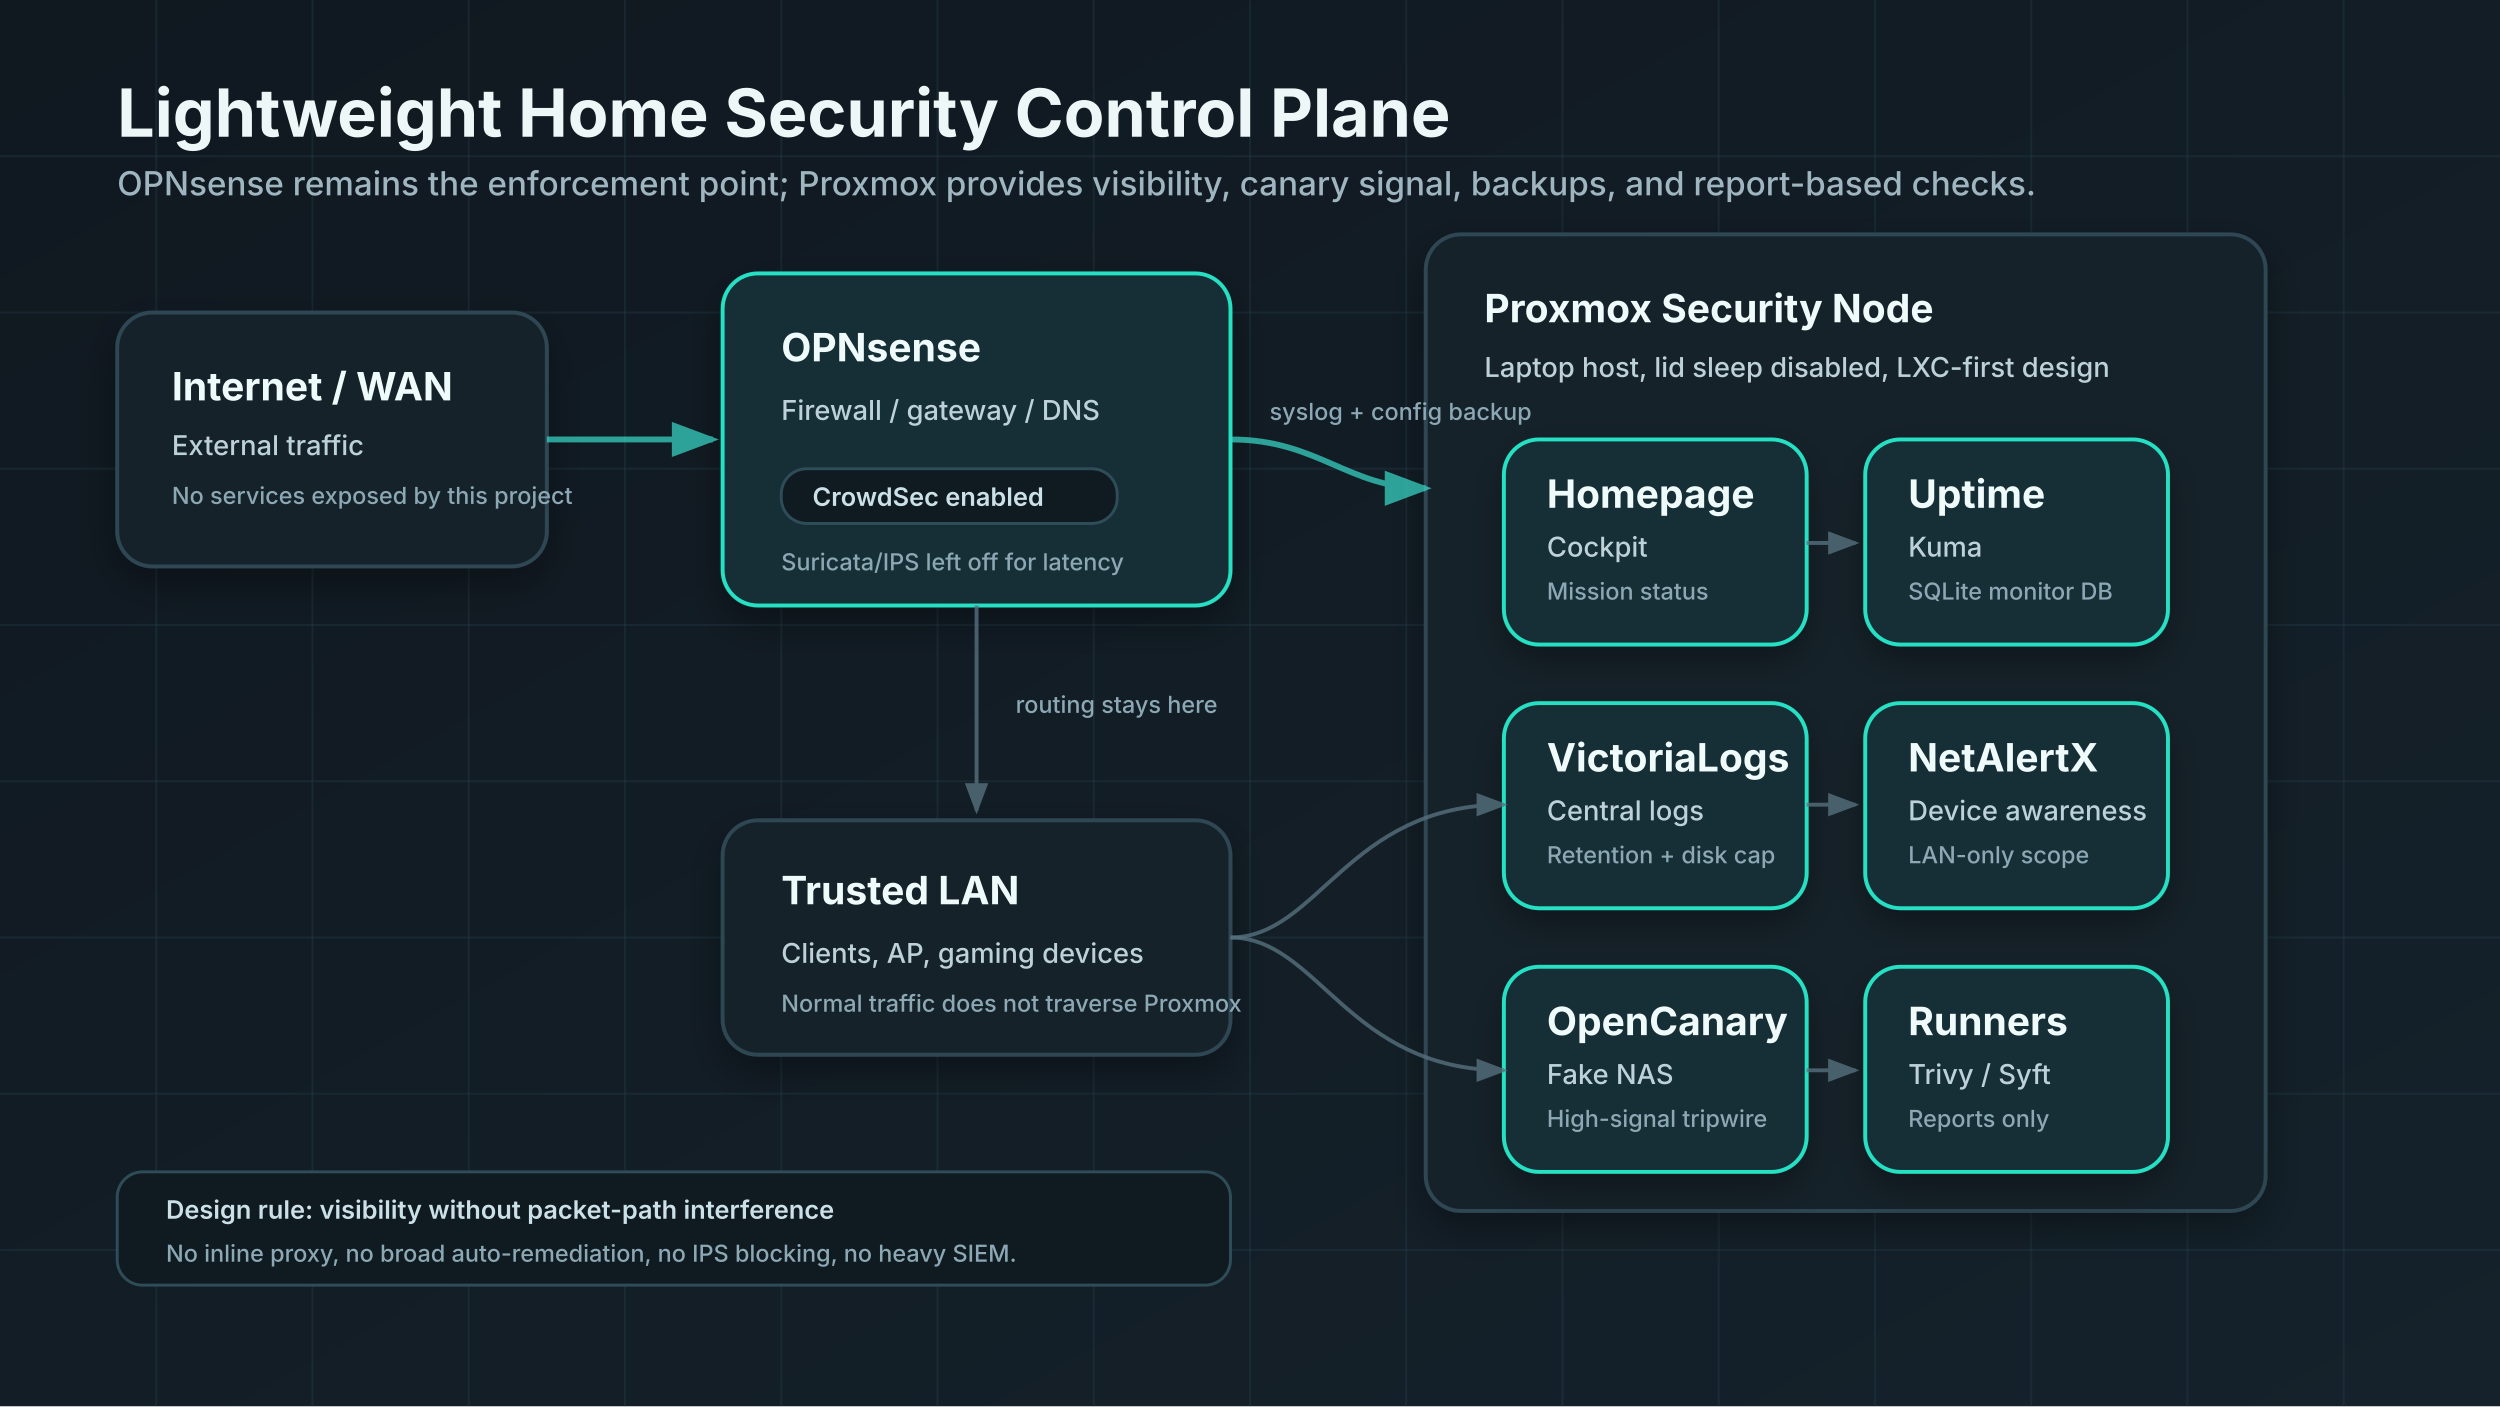
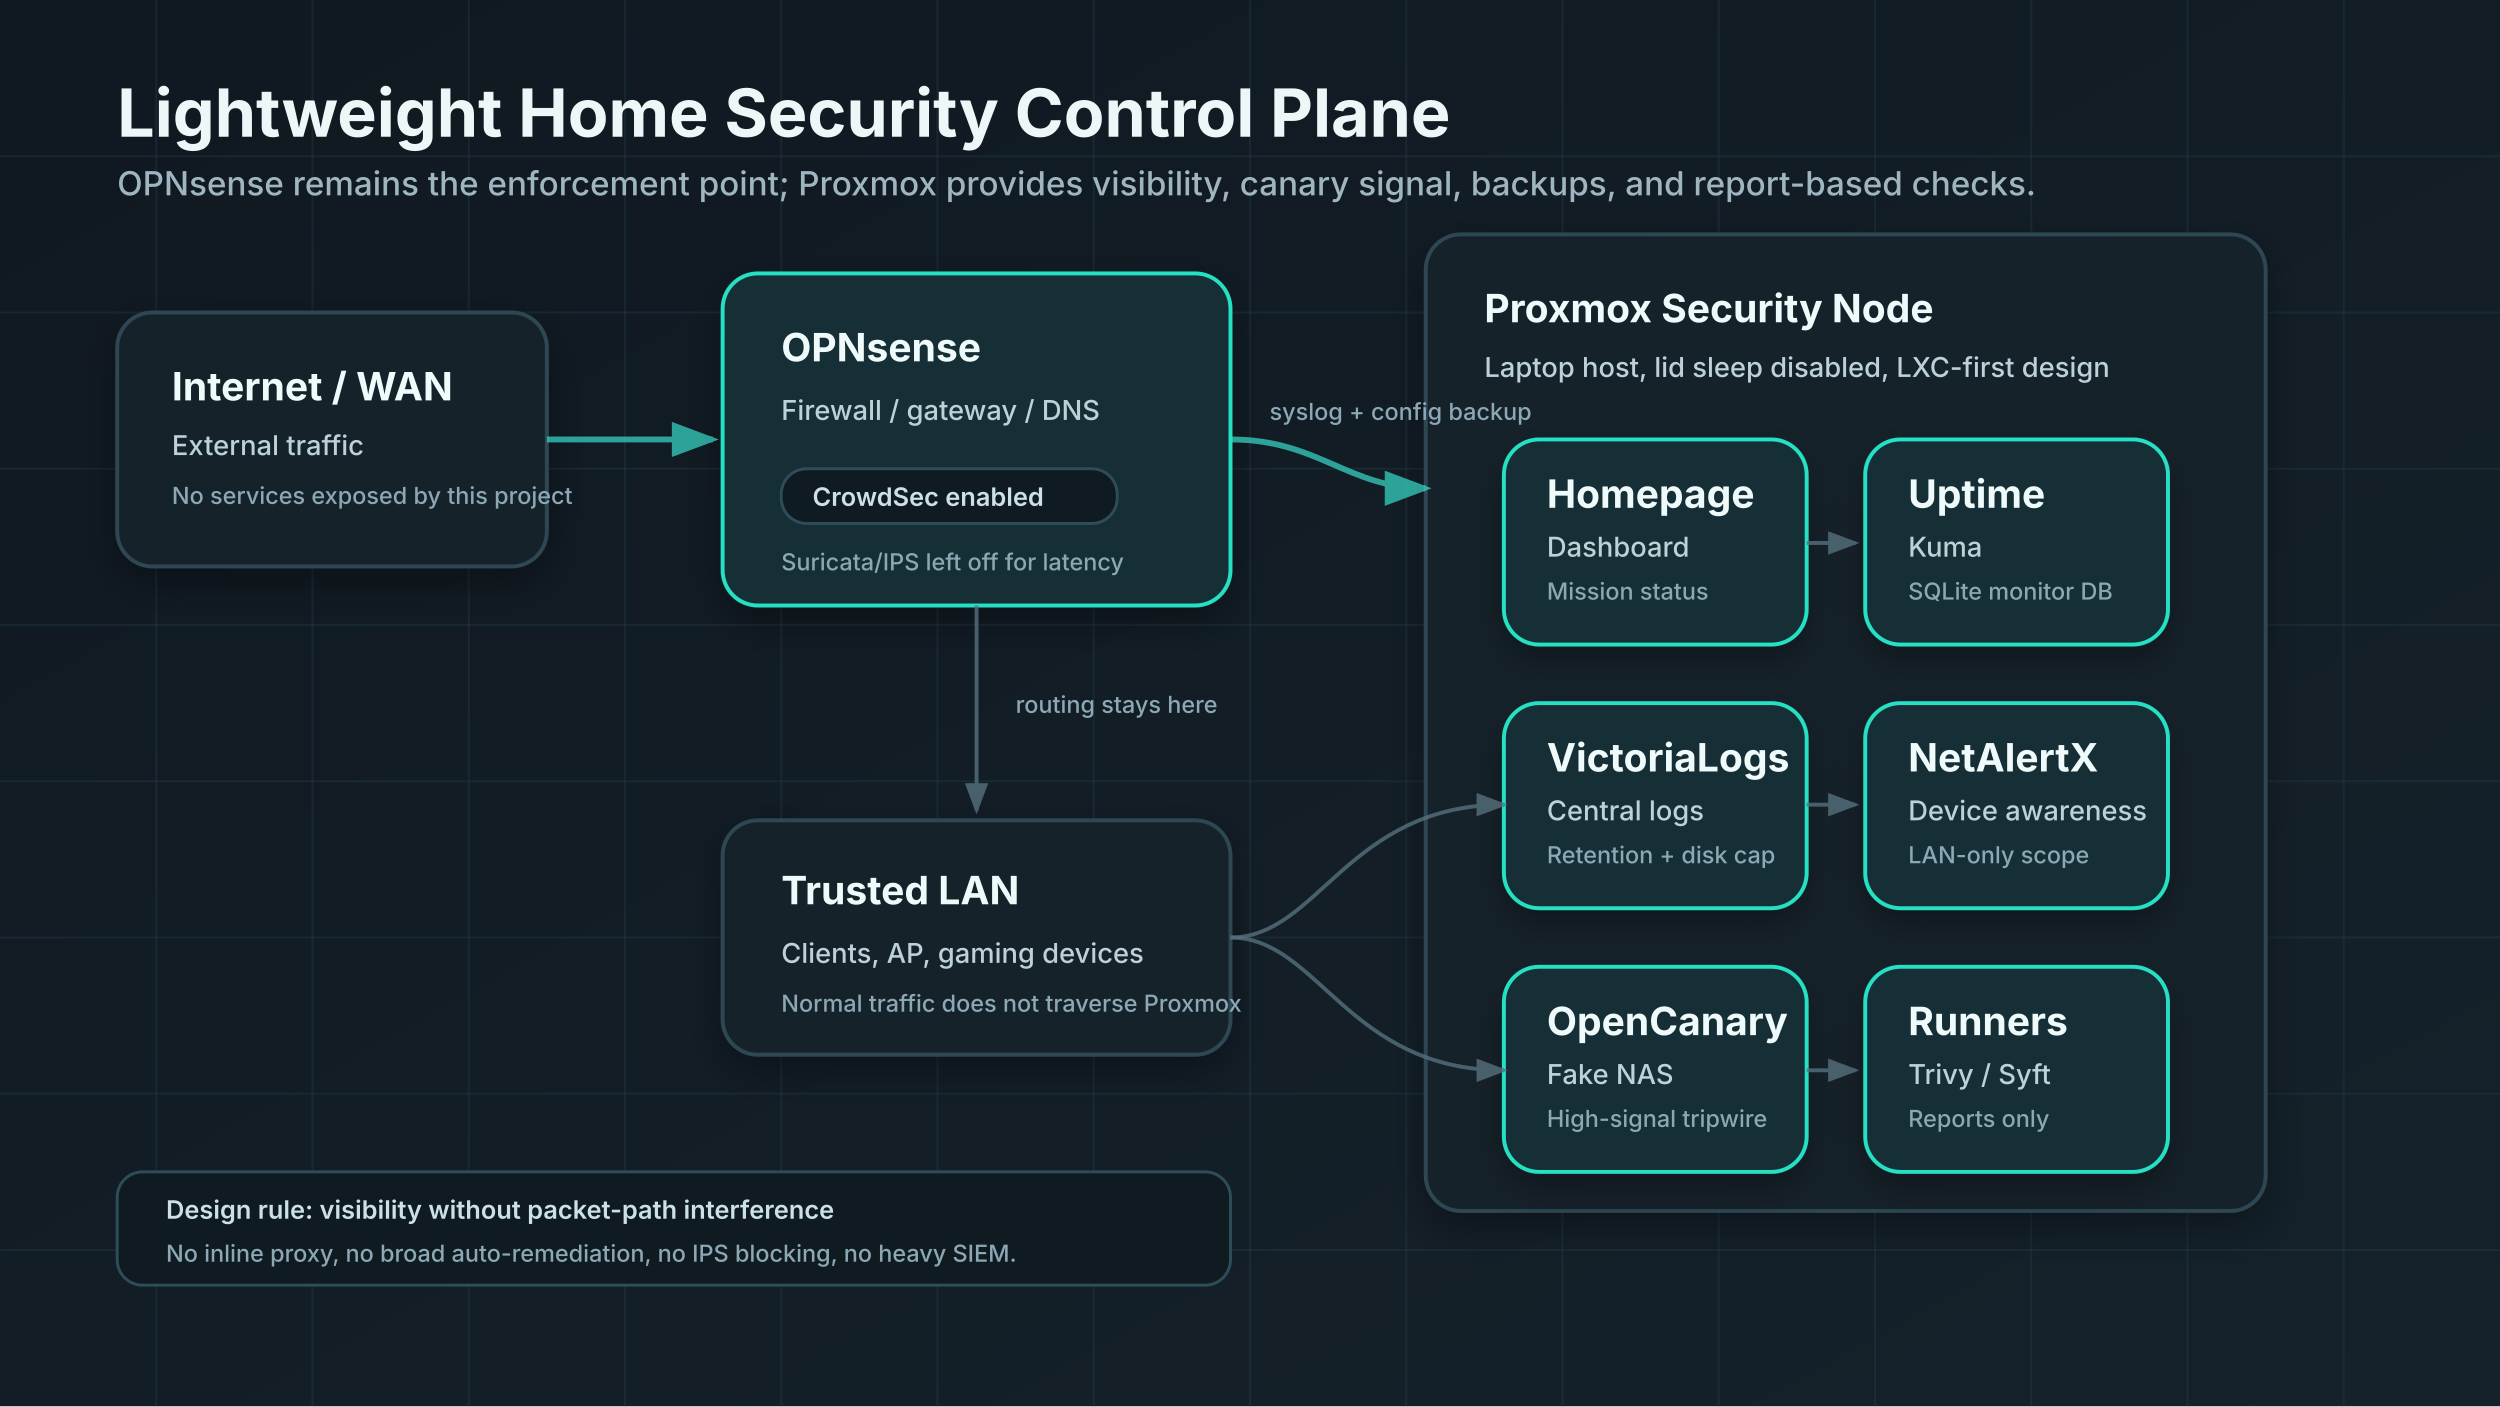
<svg xmlns="http://www.w3.org/2000/svg" viewBox="0 0 1280 720" role="img" aria-labelledby="title desc">
  <defs>
    <linearGradient id="bg" x1="0" x2="1" y1="0" y2="1">
      <stop offset="0" stop-color="#101820" />
      <stop offset="1" stop-color="#15222b" />
    </linearGradient>
    <linearGradient id="teal" x1="0" x2="1">
      <stop offset="0" stop-color="#27e0c3" />
      <stop offset="1" stop-color="#3aa7ff" />
    </linearGradient>
    <filter id="shadow" x="-20%" y="-20%" width="140%" height="140%">
      <feDropShadow dx="0" dy="8" stdDeviation="10" flood-color="#000" flood-opacity=".35" />
    </filter>
    <style>
      .bg { fill: url(#bg); }
      .grid { stroke: #24404b; stroke-width: 1; opacity: .35; }
      .card { fill: #17232c; stroke: #2d4653; stroke-width: 2; rx: 18; filter: url(#shadow); }
      .core { fill: #132d35; stroke: #27e0c3; }
      .accent { fill: url(#teal); }
      .title { fill: #eef7f7; font: 700 34px system-ui, -apple-system, Segoe UI, sans-serif; }
      .subtitle { fill: #9fb6c1; font: 500 17px system-ui, -apple-system, Segoe UI, sans-serif; }
      .label { fill: #effafa; font: 700 20px system-ui, -apple-system, Segoe UI, sans-serif; }
      .small { fill: #bdd1d8; font: 500 14px system-ui, -apple-system, Segoe UI, sans-serif; }
      .tiny { fill: #8ba8b4; font: 500 12px system-ui, -apple-system, Segoe UI, sans-serif; }
      .line { stroke: #39dcca; stroke-width: 3; fill: none; opacity: .7; marker-end: url(#arrow); }
      .muted-line { stroke: #55707d; stroke-width: 2; fill: none; opacity: .8; marker-end: url(#arrow-muted); }
      .pill { fill: #0f1a21; stroke: #2f4d59; stroke-width: 1.5; rx: 13; }
      .pilltext { fill: #cce1e7; font: 600 13px system-ui, -apple-system, Segoe UI, sans-serif; }
    </style>
    <marker id="arrow" markerWidth="10" markerHeight="10" refX="7" refY="3" orient="auto">
      <path d="M0,0 L0,6 L8,3 z" fill="#39dcca" />
    </marker>
    <marker id="arrow-muted" markerWidth="10" markerHeight="10" refX="7" refY="3" orient="auto">
      <path d="M0,0 L0,6 L8,3 z" fill="#55707d" />
    </marker>
  </defs>
  <rect class="bg" width="1280" height="720" />
  <g>
    <path class="grid" d="M0 80H1280M0 160H1280M0 240H1280M0 320H1280M0 400H1280M0 480H1280M0 560H1280M0 640H1280" />
    <path class="grid" d="M80 0V720M160 0V720M240 0V720M320 0V720M400 0V720M480 0V720M560 0V720M640 0V720M720 0V720M800 0V720M880 0V720M960 0V720M1040 0V720M1120 0V720M1200 0V720" />
  </g>
  <text x="60" y="70" class="title">Lightweight Home Security Control Plane</text>
  <text x="60" y="100" class="subtitle">OPNsense remains the enforcement point; Proxmox provides visibility, canary signal, backups, and report-based checks.</text>
  <rect x="60" y="160" width="220" height="130" class="card" />
  <text x="88" y="205" class="label">Internet / WAN</text>
  <text x="88" y="233" class="small">External traffic</text>
  <text x="88" y="258" class="tiny">No services exposed by this project</text>
  <rect x="370" y="140" width="260" height="170" class="card core" />
  <text x="400" y="185" class="label">OPNsense</text>
  <text x="400" y="215" class="small">Firewall / gateway / DNS</text>
  <rect x="400" y="240" width="172" height="28" class="pill" />
  <text x="416" y="259" class="pilltext">CrowdSec enabled</text>
  <text x="400" y="292" class="tiny">Suricata/IPS left off for latency</text>
  <rect x="730" y="120" width="430" height="500" class="card" />
  <text x="760" y="165" class="label">Proxmox Security Node</text>
  <text x="760" y="193" class="small">Laptop host, lid sleep disabled, LXC-first design</text>
  <rect x="770" y="225" width="155" height="105" class="card core" />
  <text x="792" y="260" class="label">Homepage</text>
-   <text x="792" y="285" class="small">Cockpit</text>
+   <text x="792" y="285" class="small">Dashboard</text>
  <text x="792" y="307" class="tiny">Mission status</text>
  <rect x="955" y="225" width="155" height="105" class="card core" />
  <text x="977" y="260" class="label">Uptime</text>
  <text x="977" y="285" class="small">Kuma</text>
  <text x="977" y="307" class="tiny">SQLite monitor DB</text>
  <rect x="770" y="360" width="155" height="105" class="card core" />
  <text x="792" y="395" class="label">VictoriaLogs</text>
  <text x="792" y="420" class="small">Central logs</text>
  <text x="792" y="442" class="tiny">Retention + disk cap</text>
  <rect x="955" y="360" width="155" height="105" class="card core" />
  <text x="977" y="395" class="label">NetAlertX</text>
  <text x="977" y="420" class="small">Device awareness</text>
  <text x="977" y="442" class="tiny">LAN-only scope</text>
  <rect x="770" y="495" width="155" height="105" class="card core" />
  <text x="792" y="530" class="label">OpenCanary</text>
  <text x="792" y="555" class="small">Fake NAS</text>
  <text x="792" y="577" class="tiny">High-signal tripwire</text>
  <rect x="955" y="495" width="155" height="105" class="card core" />
  <text x="977" y="530" class="label">Runners</text>
  <text x="977" y="555" class="small">Trivy / Syft</text>
  <text x="977" y="577" class="tiny">Reports only</text>
  <rect x="370" y="420" width="260" height="120" class="card" />
  <text x="400" y="463" class="label">Trusted LAN</text>
  <text x="400" y="493" class="small">Clients, AP, gaming devices</text>
  <text x="400" y="518" class="tiny">Normal traffic does not traverse Proxmox</text>
  <path class="line" d="M280 225H365" />
  <path class="line" d="M630 225C675 225 690 250 730 250" />
  <path class="muted-line" d="M630 480C675 480 690 412 770 412" />
  <path class="muted-line" d="M630 480C675 480 690 548 770 548" />
  <path class="muted-line" d="M500 310V415" />
  <path class="muted-line" d="M925 548H950" />
  <path class="muted-line" d="M925 412H950" />
  <path class="muted-line" d="M925 278H950" />
  <text x="650" y="215" class="tiny">syslog + config backup</text>
  <text x="520" y="365" class="tiny">routing stays here</text>
  <rect x="60" y="600" width="570" height="58" class="pill" />
  <text x="85" y="624" class="pilltext">Design rule: visibility without packet-path interference</text>
  <text x="85" y="646" class="tiny">No inline proxy, no broad auto-remediation, no IPS blocking, no heavy SIEM.</text>
</svg>
